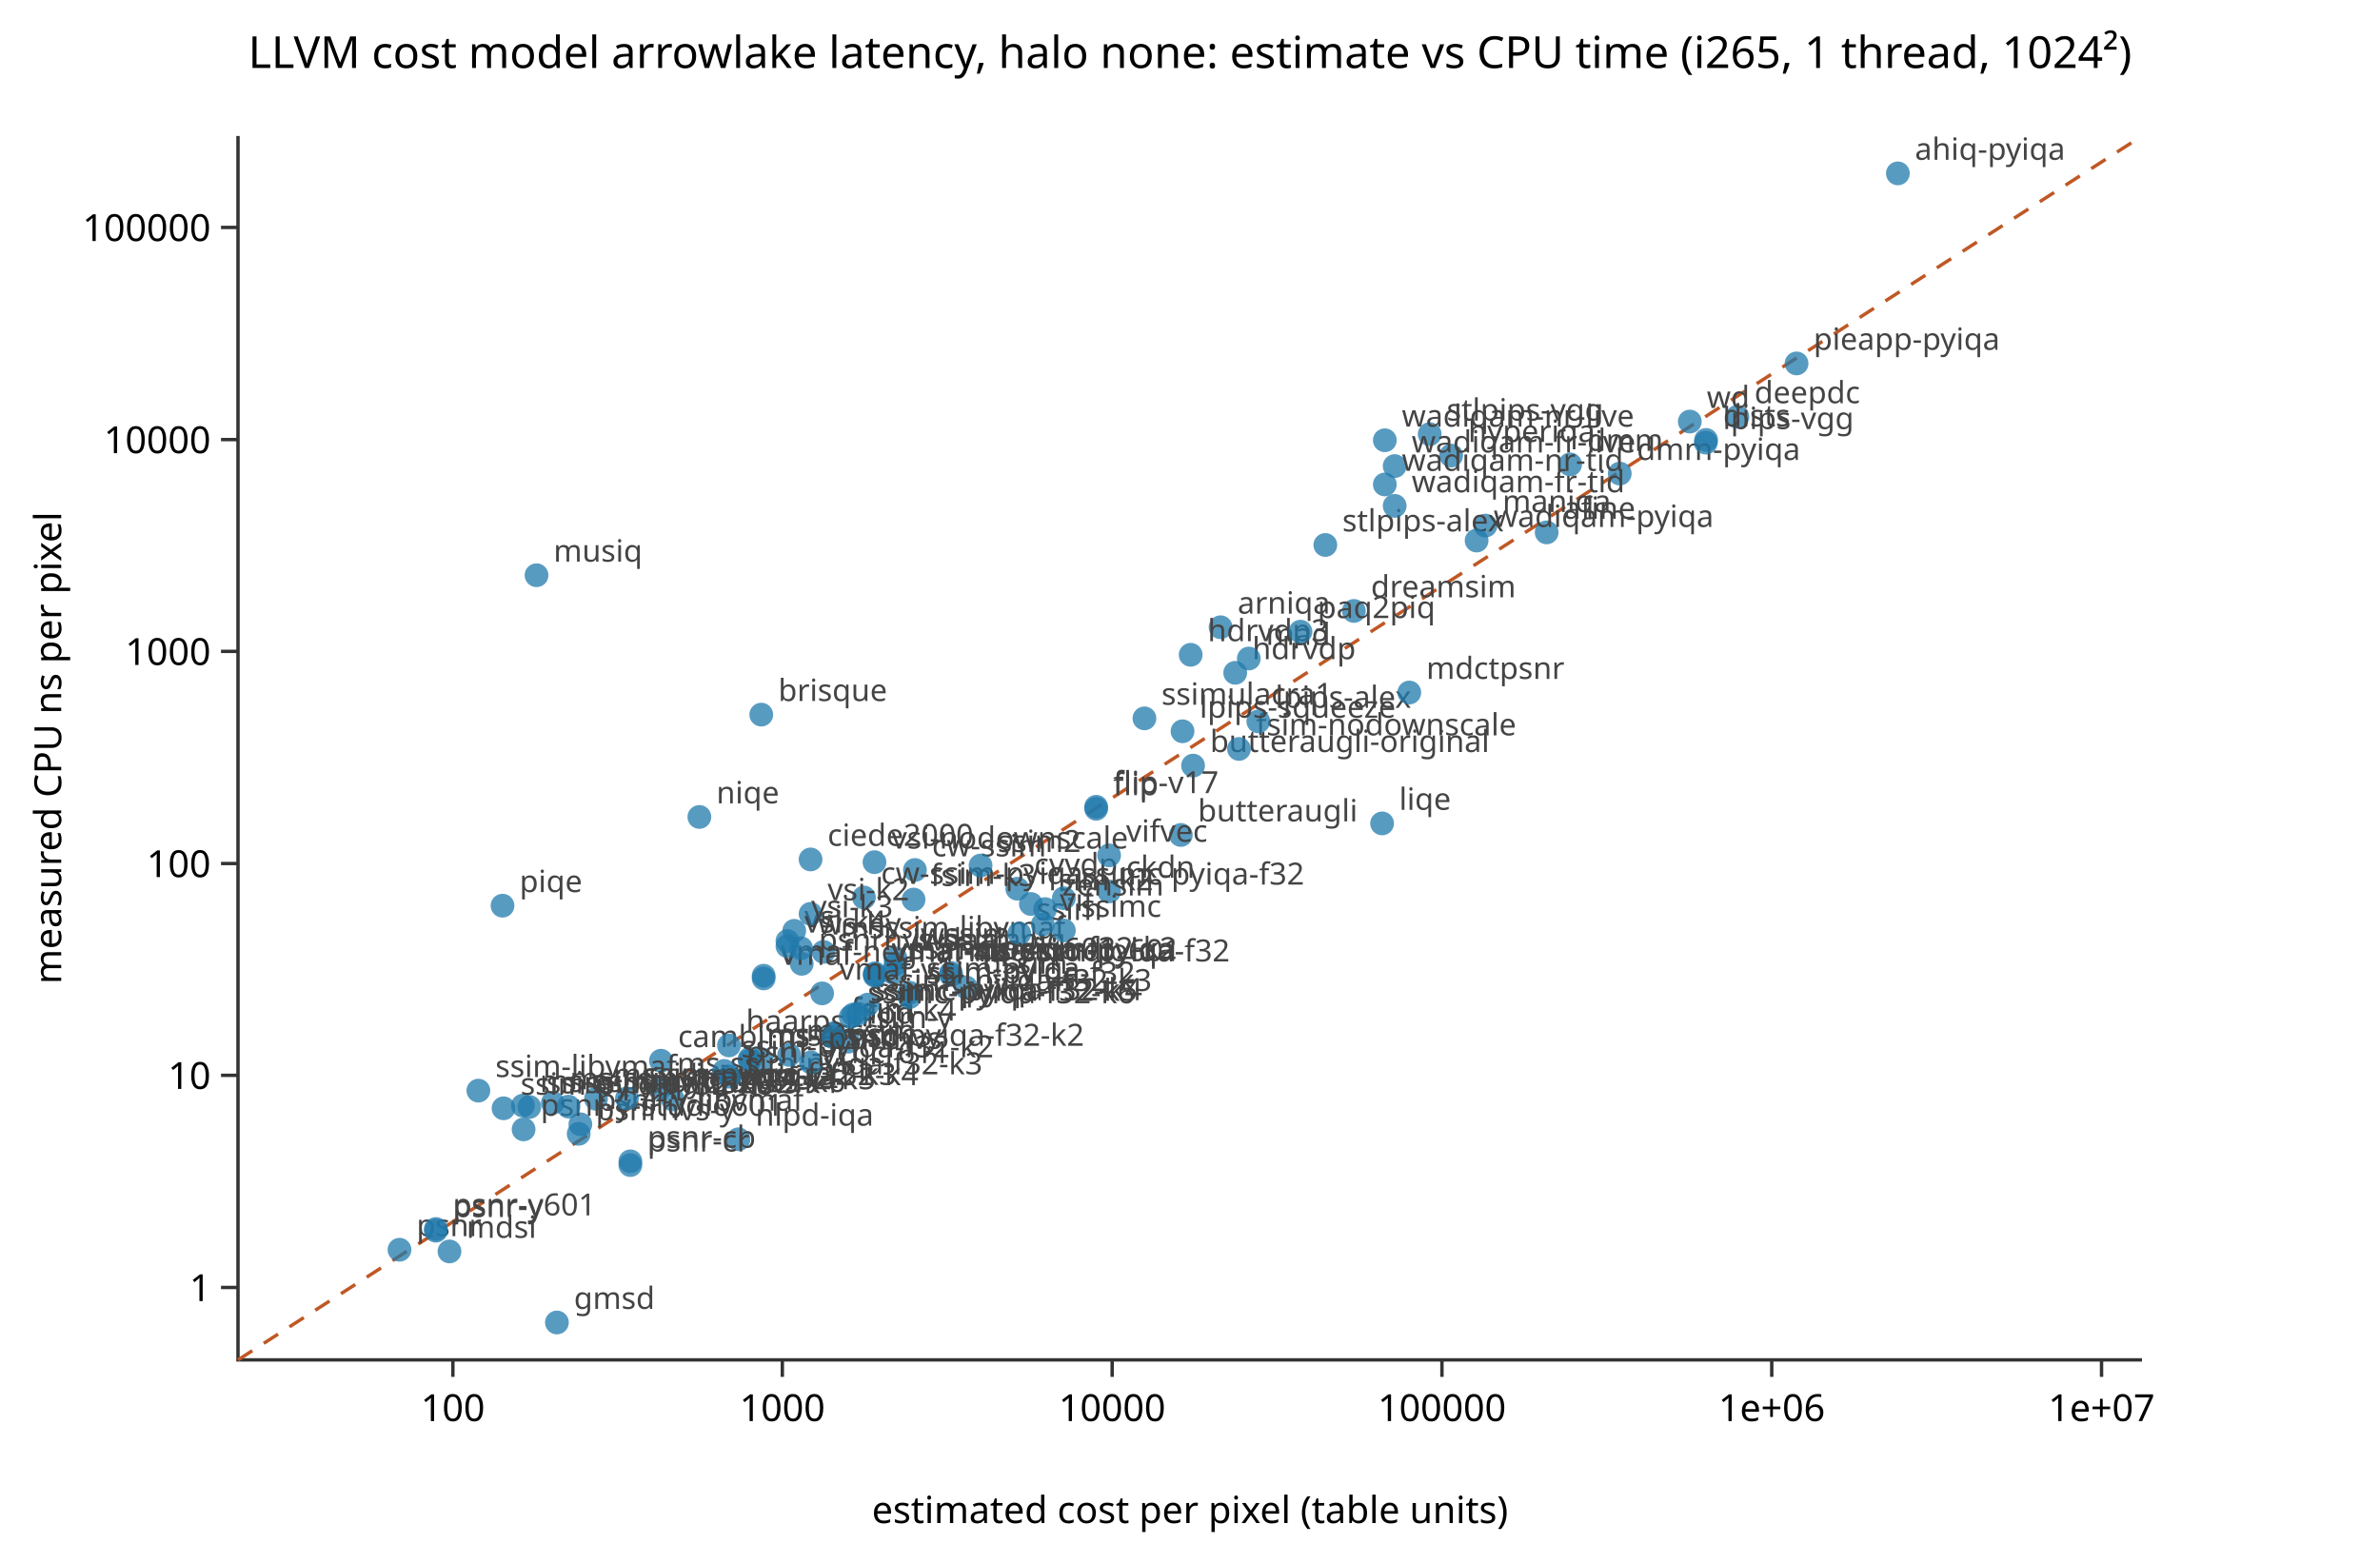
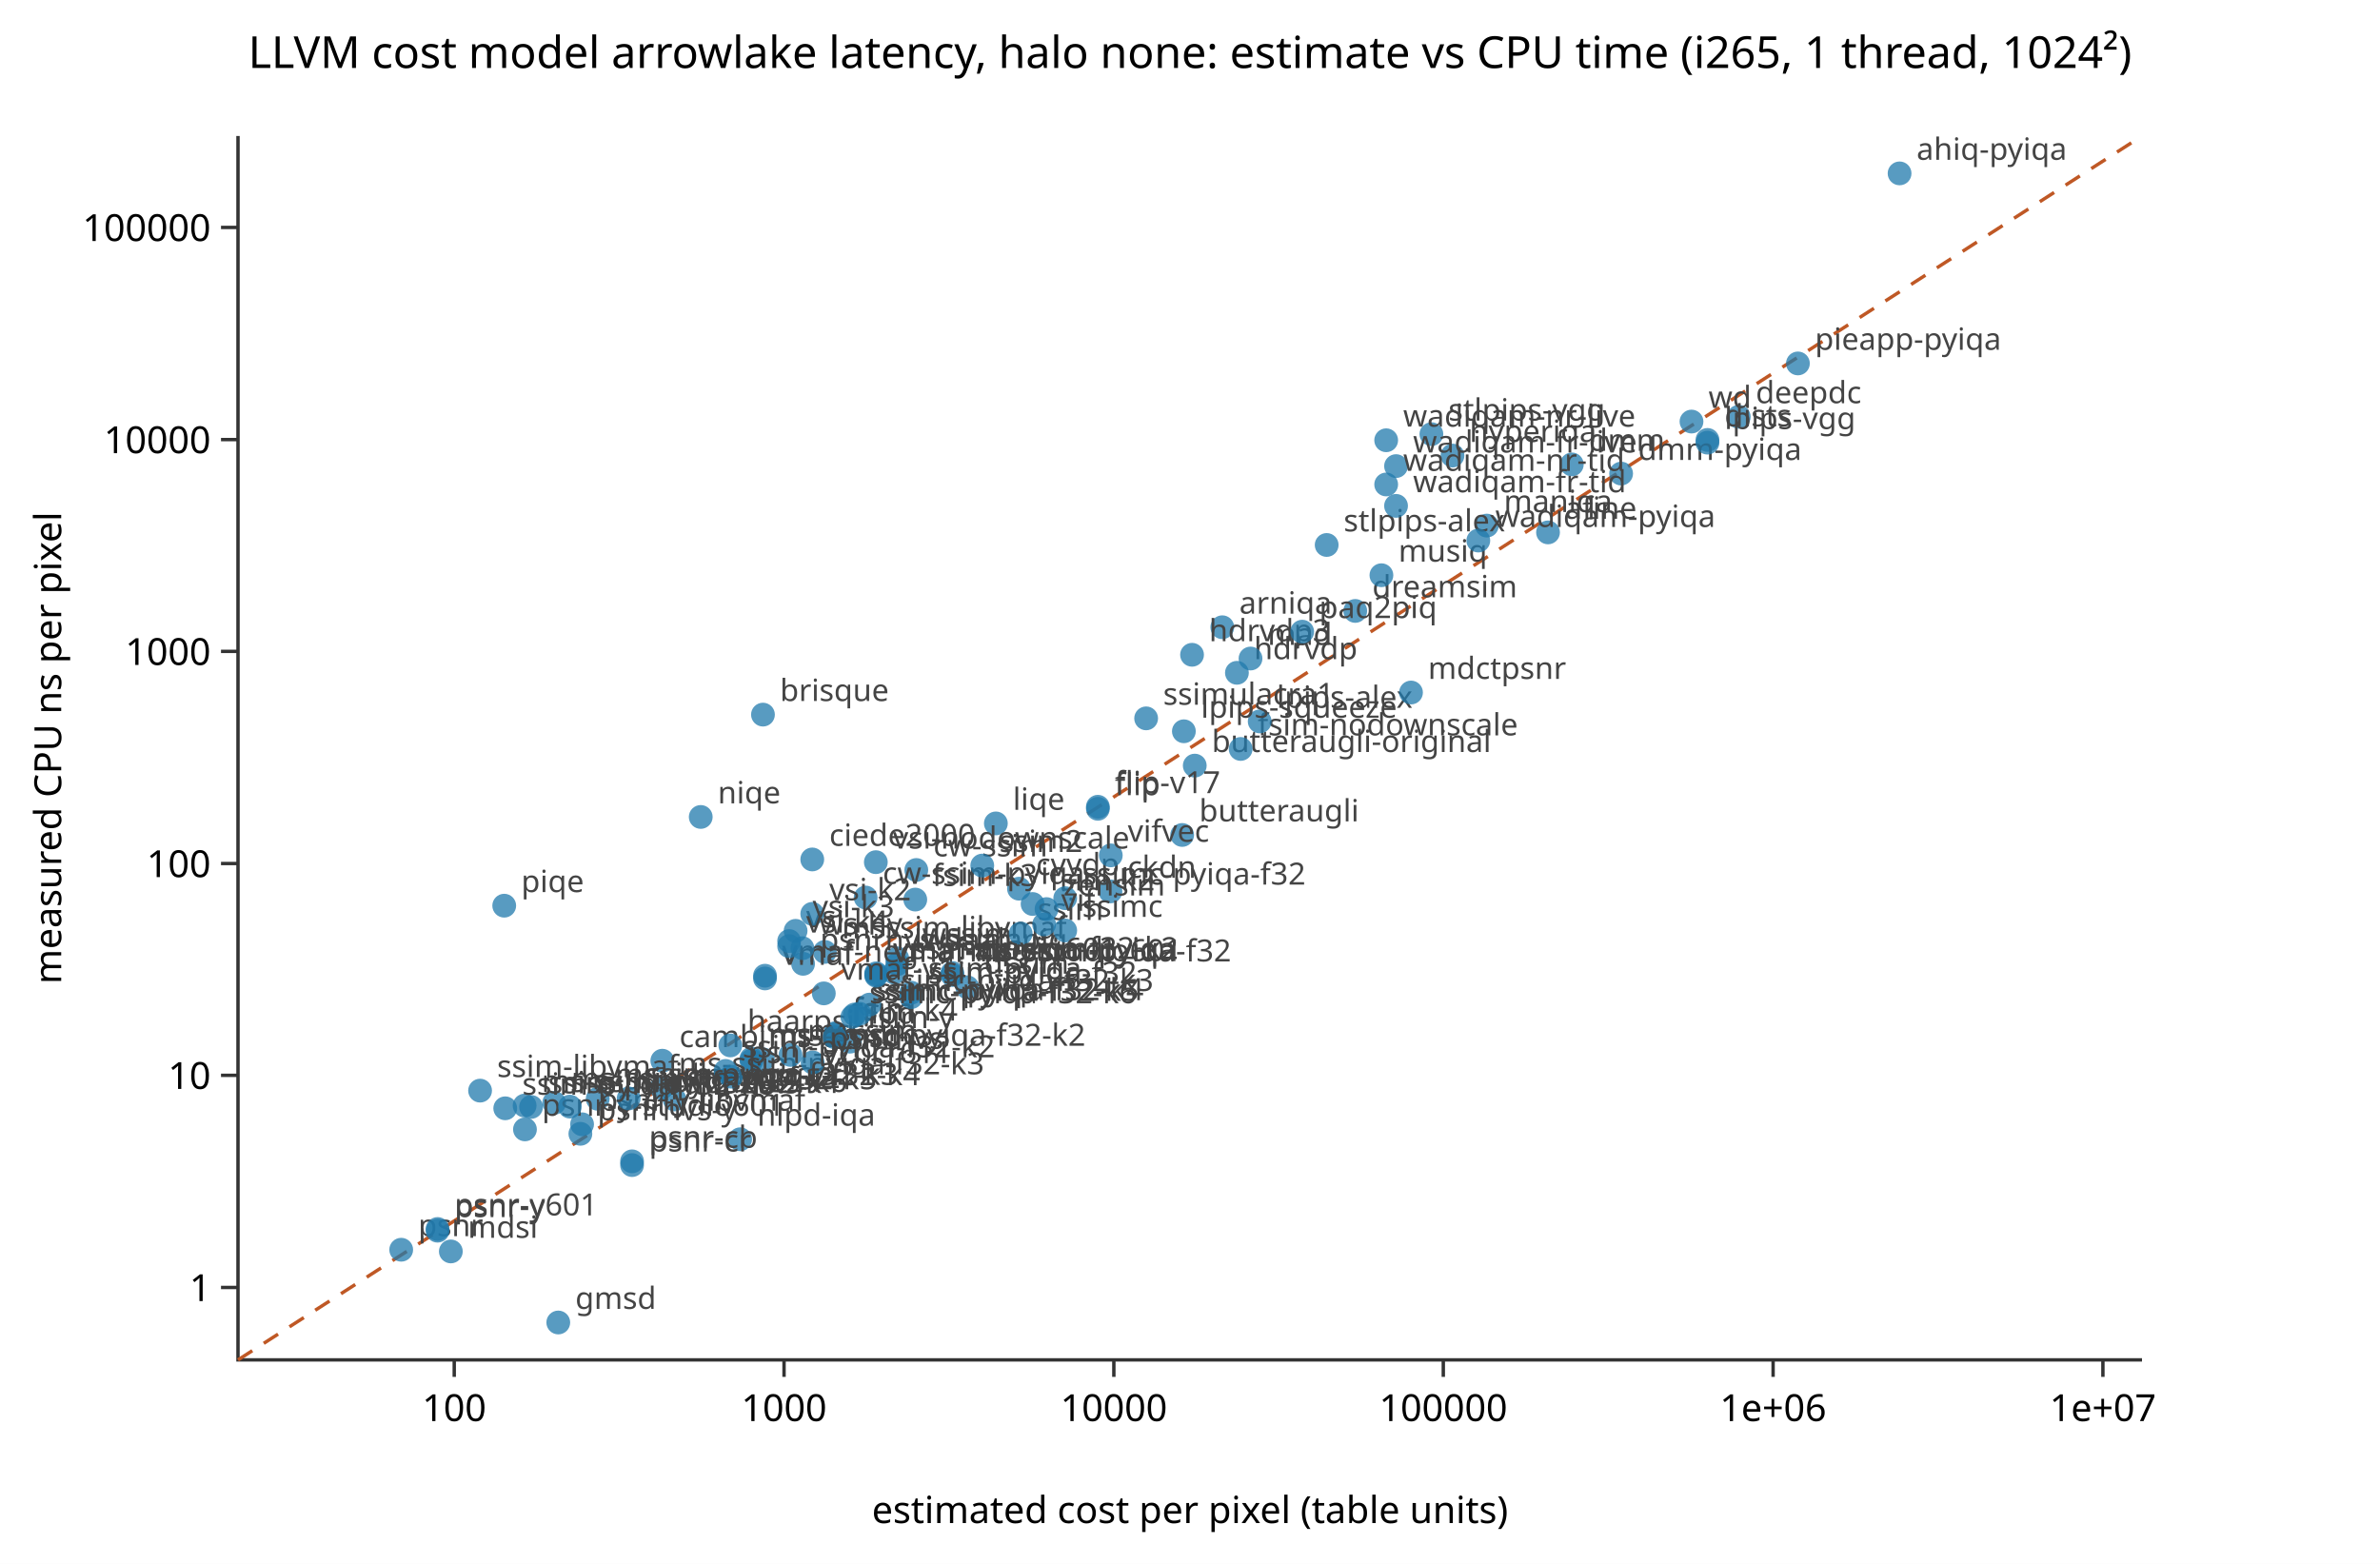
<svg xmlns="http://www.w3.org/2000/svg" viewBox="0 0 700 460" font-family="sans-serif" font-size="11">
  <rect width="700" height="460" fill="white" />
  <text x="350" y="20" text-anchor="middle" font-size="13">LLVM cost model arrowlake latency, halo none: estimate vs CPU time (i265, 1 thread, 1024²)</text>
  <path d="M70 40V400H630" fill="none" stroke="#333" />
-   <path d="M133.2 400v5" stroke="#333" />
-   <text x="133.2" y="418" text-anchor="middle">100</text>
-   <path d="M230.1 400v5" stroke="#333" />
-   <text x="230.1" y="418" text-anchor="middle">1000</text>
-   <path d="M327.1 400v5" stroke="#333" />
-   <text x="327.1" y="418" text-anchor="middle">10000</text>
-   <path d="M424.1 400v5" stroke="#333" />
-   <text x="424.1" y="418" text-anchor="middle">100000</text>
-   <path d="M521.1 400v5" stroke="#333" />
-   <text x="521.1" y="418" text-anchor="middle">1e+06</text>
-   <path d="M618.1 400v5" stroke="#333" />
-   <text x="618.1" y="418" text-anchor="middle">1e+07</text>
+   <path d="M133.6 400v5" stroke="#333" />
+   <text x="133.6" y="418" text-anchor="middle">100</text>
+   <path d="M230.6 400v5" stroke="#333" />
+   <text x="230.6" y="418" text-anchor="middle">1000</text>
+   <path d="M327.6 400v5" stroke="#333" />
+   <text x="327.6" y="418" text-anchor="middle">10000</text>
+   <path d="M424.5 400v5" stroke="#333" />
+   <text x="424.5" y="418" text-anchor="middle">100000</text>
+   <path d="M521.5 400v5" stroke="#333" />
+   <text x="521.5" y="418" text-anchor="middle">1e+06</text>
+   <path d="M618.5 400v5" stroke="#333" />
+   <text x="618.5" y="418" text-anchor="middle">1e+07</text>
  <path d="M65 378.7h5" stroke="#333" />
  <text x="62" y="382.7" text-anchor="end">1</text>
  <path d="M65 316.3h5" stroke="#333" />
  <text x="62" y="320.3" text-anchor="end">10</text>
  <path d="M65 254.0h5" stroke="#333" />
  <text x="62" y="258.0" text-anchor="end">100</text>
  <path d="M65 191.6h5" stroke="#333" />
  <text x="62" y="195.6" text-anchor="end">1000</text>
  <path d="M65 129.3h5" stroke="#333" />
  <text x="62" y="133.3" text-anchor="end">10000</text>
  <path d="M65 66.9h5" stroke="#333" />
  <text x="62" y="70.9" text-anchor="end">100000</text>
  <path d="M70.0 400.0L630.0 40.0" stroke="#bf5825" stroke-dasharray="5 4" />
-   <circle cx="454.9" cy="156.6" r="3.5" fill="#2179ac" fill-opacity=".75" />
-   <text x="459.9" y="152.6" font-size="9" fill="#444">afine</text>
-   <circle cx="558.2" cy="51.0" r="3.5" fill="#2179ac" fill-opacity=".75" />
-   <text x="563.2" y="47.0" font-size="9" fill="#444">ahiq-pyiqa</text>
-   <circle cx="359.0" cy="184.5" r="3.5" fill="#2179ac" fill-opacity=".75" />
-   <text x="364.0" y="180.5" font-size="9" fill="#444">arniqa</text>
-   <circle cx="223.9" cy="210.2" r="3.5" fill="#2179ac" fill-opacity=".75" />
-   <text x="228.9" y="206.2" font-size="9" fill="#444">brisque</text>
-   <circle cx="347.3" cy="245.6" r="3.5" fill="#2179ac" fill-opacity=".75" />
-   <text x="352.3" y="241.6" font-size="9" fill="#444">butteraugli</text>
-   <circle cx="350.9" cy="225.2" r="3.5" fill="#2179ac" fill-opacity=".75" />
-   <text x="355.9" y="221.2" font-size="9" fill="#444">butteraugli-original</text>
-   <circle cx="194.4" cy="312.0" r="3.5" fill="#2179ac" fill-opacity=".75" />
-   <text x="199.4" y="308.0" font-size="9" fill="#444">cambi</text>
-   <circle cx="238.4" cy="252.8" r="3.5" fill="#2179ac" fill-opacity=".75" />
-   <text x="243.4" y="248.8" font-size="9" fill="#444">ciede2000</text>
-   <circle cx="326.2" cy="262.2" r="3.5" fill="#2179ac" fill-opacity=".75" />
-   <text x="331.2" y="258.2" font-size="9" fill="#444">ckdn</text>
-   <circle cx="299.2" cy="261.4" r="3.5" fill="#2179ac" fill-opacity=".75" />
-   <text x="304.2" y="257.4" font-size="9" fill="#444">cvvdp</text>
-   <circle cx="269.1" cy="255.9" r="3.5" fill="#2179ac" fill-opacity=".75" />
-   <text x="274.1" y="251.9" font-size="9" fill="#444">cw-ssim</text>
-   <circle cx="254.1" cy="264.0" r="3.5" fill="#2179ac" fill-opacity=".75" />
-   <text x="259.1" y="260.0" font-size="9" fill="#444">cw-ssim-pyiqa</text>
-   <circle cx="511.0" cy="122.6" r="3.5" fill="#2179ac" fill-opacity=".75" />
-   <text x="516.0" y="118.6" font-size="9" fill="#444">deepdc</text>
-   <circle cx="501.8" cy="129.4" r="3.5" fill="#2179ac" fill-opacity=".75" />
-   <text x="506.8" y="125.4" font-size="9" fill="#444">dists</text>
-   <circle cx="461.8" cy="136.6" r="3.5" fill="#2179ac" fill-opacity=".75" />
-   <text x="466.8" y="132.6" font-size="9" fill="#444">dmm</text>
-   <circle cx="476.4" cy="139.3" r="3.5" fill="#2179ac" fill-opacity=".75" />
-   <text x="481.4" y="135.3" font-size="9" fill="#444">dmm-pyiqa</text>
-   <circle cx="398.2" cy="179.7" r="3.5" fill="#2179ac" fill-opacity=".75" />
-   <text x="403.2" y="175.7" font-size="9" fill="#444">dreamsim</text>
-   <circle cx="284.1" cy="290.4" r="3.5" fill="#2179ac" fill-opacity=".75" />
-   <text x="289.1" y="286.4" font-size="9" fill="#444">dssim</text>
-   <circle cx="322.4" cy="237.9" r="3.5" fill="#2179ac" fill-opacity=".75" />
-   <text x="327.4" y="233.9" font-size="9" fill="#444">flip</text>
-   <circle cx="322.4" cy="237.3" r="3.5" fill="#2179ac" fill-opacity=".75" />
-   <text x="327.4" y="233.3" font-size="9" fill="#444">flip-v17</text>
-   <circle cx="245.3" cy="303.9" r="3.5" fill="#2179ac" fill-opacity=".75" />
-   <text x="250.3" y="299.9" font-size="9" fill="#444">fsim</text>
-   <circle cx="303.2" cy="265.9" r="3.5" fill="#2179ac" fill-opacity=".75" />
-   <text x="308.2" y="261.9" font-size="9" fill="#444">fsim-k2</text>
-   <circle cx="268.7" cy="264.6" r="3.5" fill="#2179ac" fill-opacity=".75" />
-   <text x="273.7" y="260.6" font-size="9" fill="#444">fsim-k3</text>
-   <circle cx="245.3" cy="304.2" r="3.5" fill="#2179ac" fill-opacity=".75" />
-   <text x="250.3" y="300.2" font-size="9" fill="#444">fsim-k4</text>
-   <circle cx="364.4" cy="220.3" r="3.5" fill="#2179ac" fill-opacity=".75" />
-   <text x="369.4" y="216.3" font-size="9" fill="#444">fsim-nodownscale</text>
-   <circle cx="249.5" cy="306.4" r="3.5" fill="#2179ac" fill-opacity=".75" />
-   <text x="254.5" y="302.4" font-size="9" fill="#444">fsim-y</text>
-   <circle cx="163.8" cy="389.0" r="3.5" fill="#2179ac" fill-opacity=".75" />
-   <text x="168.8" y="385.0" font-size="9" fill="#444">gmsd</text>
-   <circle cx="214.4" cy="307.5" r="3.5" fill="#2179ac" fill-opacity=".75" />
-   <text x="219.4" y="303.5" font-size="9" fill="#444">haarpsi</text>
-   <circle cx="197.9" cy="323.4" r="3.5" fill="#2179ac" fill-opacity=".75" />
-   <text x="202.9" y="319.4" font-size="9" fill="#444">haarpsi-y</text>
-   <circle cx="363.3" cy="197.9" r="3.5" fill="#2179ac" fill-opacity=".75" />
-   <text x="368.3" y="193.9" font-size="9" fill="#444">hdrvdp</text>
-   <circle cx="350.2" cy="192.6" r="3.5" fill="#2179ac" fill-opacity=".75" />
-   <text x="355.2" y="188.6" font-size="9" fill="#444">hdrvdp3</text>
-   <circle cx="426.8" cy="134.0" r="3.5" fill="#2179ac" fill-opacity=".75" />
-   <text x="431.8" y="130.0" font-size="9" fill="#444">hyperiqa</text>
-   <circle cx="263.4" cy="281.9" r="3.5" fill="#2179ac" fill-opacity=".75" />
-   <text x="268.4" y="277.9" font-size="9" fill="#444">iwssim</text>
-   <circle cx="263.4" cy="283.6" r="3.5" fill="#2179ac" fill-opacity=".75" />
-   <text x="268.4" y="279.6" font-size="9" fill="#444">iwssim-piq</text>
-   <circle cx="406.5" cy="242.2" r="3.5" fill="#2179ac" fill-opacity=".75" />
-   <text x="411.5" y="238.2" font-size="9" fill="#444">liqe</text>
-   <circle cx="370.1" cy="212.2" r="3.5" fill="#2179ac" fill-opacity=".75" />
-   <text x="375.1" y="208.2" font-size="9" fill="#444">lpips-alex</text>
-   <circle cx="347.8" cy="215.1" r="3.5" fill="#2179ac" fill-opacity=".75" />
-   <text x="352.8" y="211.1" font-size="9" fill="#444">lpips-squeeze</text>
-   <circle cx="501.7" cy="130.2" r="3.5" fill="#2179ac" fill-opacity=".75" />
-   <text x="506.7" y="126.2" font-size="9" fill="#444">lpips-vgg</text>
-   <circle cx="367.3" cy="193.7" r="3.5" fill="#2179ac" fill-opacity=".75" />
-   <text x="372.3" y="189.7" font-size="9" fill="#444">mad</text>
-   <circle cx="436.9" cy="154.6" r="3.5" fill="#2179ac" fill-opacity=".75" />
-   <text x="441.9" y="150.6" font-size="9" fill="#444">maniqa</text>
-   <circle cx="414.5" cy="203.7" r="3.5" fill="#2179ac" fill-opacity=".75" />
-   <text x="419.5" y="199.7" font-size="9" fill="#444">mdctpsnr</text>
-   <circle cx="132.2" cy="368.1" r="3.5" fill="#2179ac" fill-opacity=".75" />
-   <text x="137.2" y="364.1" font-size="9" fill="#444">mdsi</text>
-   <circle cx="220.5" cy="312.0" r="3.5" fill="#2179ac" fill-opacity=".75" />
-   <text x="225.5" y="308.0" font-size="9" fill="#444">ms-gmsd</text>
-   <circle cx="220.5" cy="311.4" r="3.5" fill="#2179ac" fill-opacity=".75" />
-   <text x="225.5" y="307.4" font-size="9" fill="#444">ms-gmsdc</text>
-   <circle cx="279.7" cy="286.2" r="3.5" fill="#2179ac" fill-opacity=".75" />
-   <text x="284.7" y="282.2" font-size="9" fill="#444">ms-ssim-pyiqa</text>
-   <circle cx="279.7" cy="286.8" r="3.5" fill="#2179ac" fill-opacity=".75" />
-   <text x="284.7" y="282.8" font-size="9" fill="#444">ms-ssim-pyiqa-f32</text>
-   <circle cx="224.0" cy="311.6" r="3.5" fill="#2179ac" fill-opacity=".75" />
-   <text x="229.0" y="307.6" font-size="9" fill="#444">ms-ssim-pyiqa-f32-k2</text>
-   <circle cx="194.1" cy="320.0" r="3.5" fill="#2179ac" fill-opacity=".75" />
-   <text x="199.1" y="316.0" font-size="9" fill="#444">ms-ssim-pyiqa-f32-k3</text>
-   <circle cx="175.3" cy="323.2" r="3.5" fill="#2179ac" fill-opacity=".75" />
-   <text x="180.3" y="319.2" font-size="9" fill="#444">ms-ssim-pyiqa-f32-k4</text>
-   <circle cx="162.6" cy="324.4" r="3.5" fill="#2179ac" fill-opacity=".75" />
-   <text x="167.6" y="320.4" font-size="9" fill="#444">ms-ssim-pyiqa-f32-k5</text>
-   <circle cx="153.8" cy="325.2" r="3.5" fill="#2179ac" fill-opacity=".75" />
-   <text x="158.8" y="321.2" font-size="9" fill="#444">ms-ssim-pyiqa-f32-k6</text>
-   <circle cx="232.1" cy="310.3" r="3.5" fill="#2179ac" fill-opacity=".75" />
-   <text x="237.1" y="306.3" font-size="9" fill="#444">msssim</text>
-   <circle cx="242.2" cy="280.0" r="3.5" fill="#2179ac" fill-opacity=".75" />
-   <text x="247.2" y="276.0" font-size="9" fill="#444">msssim-libvmaf</text>
-   <circle cx="157.8" cy="169.2" r="3.5" fill="#2179ac" fill-opacity=".75" />
-   <text x="162.8" y="165.2" font-size="9" fill="#444">musiq</text>
-   <circle cx="205.7" cy="240.3" r="3.5" fill="#2179ac" fill-opacity=".75" />
-   <text x="210.7" y="236.3" font-size="9" fill="#444">niqe</text>
-   <circle cx="245.1" cy="305.1" r="3.5" fill="#2179ac" fill-opacity=".75" />
-   <text x="250.1" y="301.1" font-size="9" fill="#444">nlpd</text>
-   <circle cx="217.2" cy="335.1" r="3.5" fill="#2179ac" fill-opacity=".75" />
-   <text x="222.2" y="331.1" font-size="9" fill="#444">nlpd-iqa</text>
-   <circle cx="382.5" cy="185.8" r="3.5" fill="#2179ac" fill-opacity=".75" />
-   <text x="387.5" y="181.8" font-size="9" fill="#444">paq2piq</text>
-   <circle cx="528.4" cy="106.9" r="3.5" fill="#2179ac" fill-opacity=".75" />
-   <text x="533.4" y="102.9" font-size="9" fill="#444">pieapp-pyiqa</text>
-   <circle cx="147.8" cy="266.4" r="3.5" fill="#2179ac" fill-opacity=".75" />
-   <text x="152.8" y="262.4" font-size="9" fill="#444">piqe</text>
-   <circle cx="117.5" cy="367.6" r="3.5" fill="#2179ac" fill-opacity=".75" />
-   <text x="122.5" y="363.6" font-size="9" fill="#444">psnr</text>
-   <circle cx="185.4" cy="341.6" r="3.5" fill="#2179ac" fill-opacity=".75" />
-   <text x="190.4" y="337.6" font-size="9" fill="#444">psnr-cb</text>
-   <circle cx="185.4" cy="342.7" r="3.5" fill="#2179ac" fill-opacity=".75" />
-   <text x="190.4" y="338.7" font-size="9" fill="#444">psnr-cr</text>
-   <circle cx="128.2" cy="362.0" r="3.5" fill="#2179ac" fill-opacity=".75" />
-   <text x="133.2" y="358.0" font-size="9" fill="#444">psnr-y</text>
-   <circle cx="170.7" cy="330.7" r="3.5" fill="#2179ac" fill-opacity=".75" />
-   <text x="175.7" y="326.7" font-size="9" fill="#444">psnr-y-libvmaf</text>
-   <circle cx="154.0" cy="332.2" r="3.5" fill="#2179ac" fill-opacity=".75" />
-   <text x="159.0" y="328.2" font-size="9" fill="#444">psnr-y-studio601</text>
-   <circle cx="128.2" cy="361.5" r="3.5" fill="#2179ac" fill-opacity=".75" />
-   <text x="133.2" y="357.5" font-size="9" fill="#444">psnr-y601</text>
-   <circle cx="214.5" cy="316.7" r="3.5" fill="#2179ac" fill-opacity=".75" />
-   <text x="219.5" y="312.7" font-size="9" fill="#444">psnr-ycbcr611</text>
-   <circle cx="238.5" cy="312.5" r="3.5" fill="#2179ac" fill-opacity=".75" />
-   <text x="243.5" y="308.5" font-size="9" fill="#444">psnrhvs</text>
-   <circle cx="235.8" cy="283.5" r="3.5" fill="#2179ac" fill-opacity=".75" />
-   <text x="240.8" y="279.5" font-size="9" fill="#444">psnrhvs-daala</text>
-   <circle cx="170.2" cy="333.5" r="3.5" fill="#2179ac" fill-opacity=".75" />
-   <text x="175.2" y="329.5" font-size="9" fill="#444">psnrhvs-y</text>
-   <circle cx="299.8" cy="274.6" r="3.5" fill="#2179ac" fill-opacity=".75" />
-   <text x="304.8" y="270.6" font-size="9" fill="#444">ssim</text>
-   <circle cx="140.7" cy="320.8" r="3.5" fill="#2179ac" fill-opacity=".75" />
-   <text x="145.7" y="316.8" font-size="9" fill="#444">ssim-libvmaf</text>
-   <circle cx="267.5" cy="292.0" r="3.5" fill="#2179ac" fill-opacity=".75" />
-   <text x="272.5" y="288.0" font-size="9" fill="#444">ssim-pyiqa</text>
-   <circle cx="267.5" cy="293.3" r="3.5" fill="#2179ac" fill-opacity=".75" />
-   <text x="272.5" y="289.3" font-size="9" fill="#444">ssim-pyiqa-f32</text>
-   <circle cx="213.0" cy="315.0" r="3.5" fill="#2179ac" fill-opacity=".75" />
-   <text x="218.0" y="311.0" font-size="9" fill="#444">ssim-pyiqa-f32-k2</text>
-   <circle cx="184.4" cy="323.1" r="3.5" fill="#2179ac" fill-opacity=".75" />
-   <text x="189.4" y="319.1" font-size="9" fill="#444">ssim-pyiqa-f32-k3</text>
-   <circle cx="167.2" cy="325.5" r="3.5" fill="#2179ac" fill-opacity=".75" />
-   <text x="172.2" y="321.5" font-size="9" fill="#444">ssim-pyiqa-f32-k4</text>
-   <circle cx="155.7" cy="325.6" r="3.5" fill="#2179ac" fill-opacity=".75" />
-   <text x="160.7" y="321.6" font-size="9" fill="#444">ssim-pyiqa-f32-k5</text>
-   <circle cx="148.1" cy="326.0" r="3.5" fill="#2179ac" fill-opacity=".75" />
-   <text x="153.1" y="322.0" font-size="9" fill="#444">ssim-pyiqa-f32-k6</text>
-   <circle cx="288.4" cy="254.6" r="3.5" fill="#2179ac" fill-opacity=".75" />
-   <text x="293.4" y="250.6" font-size="9" fill="#444">ssim2</text>
-   <circle cx="312.9" cy="273.7" r="3.5" fill="#2179ac" fill-opacity=".75" />
-   <text x="317.9" y="269.7" font-size="9" fill="#444">ssimc</text>
-   <circle cx="312.9" cy="264.2" r="3.5" fill="#2179ac" fill-opacity=".75" />
-   <text x="317.9" y="260.2" font-size="9" fill="#444">ssimc-pyiqa-f32</text>
-   <circle cx="262.6" cy="286.1" r="3.5" fill="#2179ac" fill-opacity=".75" />
-   <text x="267.6" y="282.1" font-size="9" fill="#444">ssimc-pyiqa-f32-k2</text>
-   <circle cx="255.2" cy="295.5" r="3.5" fill="#2179ac" fill-opacity=".75" />
-   <text x="260.2" y="291.5" font-size="9" fill="#444">ssimc-pyiqa-f32-k3</text>
-   <circle cx="252.4" cy="298.2" r="3.5" fill="#2179ac" fill-opacity=".75" />
-   <text x="257.4" y="294.2" font-size="9" fill="#444">ssimc-pyiqa-f32-k4</text>
-   <circle cx="251.0" cy="298.4" r="3.5" fill="#2179ac" fill-opacity=".75" />
-   <text x="256.0" y="294.4" font-size="9" fill="#444">ssimc-pyiqa-f32-k5</text>
-   <circle cx="250.2" cy="299.1" r="3.5" fill="#2179ac" fill-opacity=".75" />
-   <text x="255.2" y="295.1" font-size="9" fill="#444">ssimc-pyiqa-f32-k6</text>
-   <circle cx="336.6" cy="211.3" r="3.5" fill="#2179ac" fill-opacity=".75" />
-   <text x="341.6" y="207.3" font-size="9" fill="#444">ssimulacra1</text>
-   <circle cx="389.8" cy="160.3" r="3.5" fill="#2179ac" fill-opacity=".75" />
-   <text x="394.8" y="156.3" font-size="9" fill="#444">stlpips-alex</text>
-   <circle cx="420.5" cy="127.7" r="3.5" fill="#2179ac" fill-opacity=".75" />
-   <text x="425.5" y="123.7" font-size="9" fill="#444">stlpips-vgg</text>
-   <circle cx="306.7" cy="271.9" r="3.5" fill="#2179ac" fill-opacity=".75" />
-   <text x="311.7" y="267.9" font-size="9" fill="#444">vif</text>
-   <circle cx="326.2" cy="251.6" r="3.5" fill="#2179ac" fill-opacity=".75" />
-   <text x="331.2" y="247.6" font-size="9" fill="#444">vifvec</text>
-   <circle cx="224.6" cy="287.8" r="3.5" fill="#2179ac" fill-opacity=".75" />
-   <text x="229.6" y="283.8" font-size="9" fill="#444">vmaf</text>
-   <circle cx="257.3" cy="287.0" r="3.5" fill="#2179ac" fill-opacity=".75" />
-   <text x="262.3" y="283.0" font-size="9" fill="#444">vmaf-4k</text>
-   <circle cx="224.6" cy="287.0" r="3.5" fill="#2179ac" fill-opacity=".75" />
-   <text x="229.6" y="283.0" font-size="9" fill="#444">vmaf-neg</text>
-   <circle cx="257.3" cy="286.7" r="3.5" fill="#2179ac" fill-opacity=".75" />
-   <text x="262.3" y="282.7" font-size="9" fill="#444">vmaf-neg-studio601</text>
-   <circle cx="257.3" cy="286.3" r="3.5" fill="#2179ac" fill-opacity=".75" />
-   <text x="262.3" y="282.3" font-size="9" fill="#444">vmaf-studio601</text>
-   <circle cx="241.8" cy="292.2" r="3.5" fill="#2179ac" fill-opacity=".75" />
-   <text x="246.8" y="288.2" font-size="9" fill="#444">vmaf-v1</text>
-   <circle cx="231.6" cy="276.8" r="3.5" fill="#2179ac" fill-opacity=".75" />
-   <text x="236.6" y="272.8" font-size="9" fill="#444">vsi</text>
-   <circle cx="238.4" cy="268.8" r="3.5" fill="#2179ac" fill-opacity=".75" />
-   <text x="243.4" y="264.8" font-size="9" fill="#444">vsi-k2</text>
-   <circle cx="233.6" cy="273.8" r="3.5" fill="#2179ac" fill-opacity=".75" />
-   <text x="238.6" y="269.8" font-size="9" fill="#444">vsi-k3</text>
-   <circle cx="231.6" cy="278.3" r="3.5" fill="#2179ac" fill-opacity=".75" />
-   <text x="236.6" y="274.3" font-size="9" fill="#444">vsi-k4</text>
-   <circle cx="257.2" cy="253.6" r="3.5" fill="#2179ac" fill-opacity=".75" />
-   <text x="262.2" y="249.6" font-size="9" fill="#444">vsi-nodownscale</text>
-   <circle cx="410.2" cy="137.1" r="3.5" fill="#2179ac" fill-opacity=".75" />
-   <text x="415.2" y="133.1" font-size="9" fill="#444">wadiqam-fr-live</text>
-   <circle cx="410.2" cy="148.8" r="3.5" fill="#2179ac" fill-opacity=".75" />
-   <text x="415.2" y="144.8" font-size="9" fill="#444">wadiqam-fr-tid</text>
-   <circle cx="407.3" cy="129.5" r="3.5" fill="#2179ac" fill-opacity=".75" />
-   <text x="412.3" y="125.5" font-size="9" fill="#444">wadiqam-nr-live</text>
-   <circle cx="407.3" cy="142.5" r="3.5" fill="#2179ac" fill-opacity=".75" />
-   <text x="412.3" y="138.5" font-size="9" fill="#444">wadiqam-nr-tid</text>
-   <circle cx="434.3" cy="159.0" r="3.5" fill="#2179ac" fill-opacity=".75" />
-   <text x="439.3" y="155.0" font-size="9" fill="#444">wadiqam-pyiqa</text>
-   <circle cx="497.0" cy="124.0" r="3.5" fill="#2179ac" fill-opacity=".75" />
-   <text x="502.0" y="120.0" font-size="9" fill="#444">wd</text>
-   <circle cx="235.6" cy="278.9" r="3.5" fill="#2179ac" fill-opacity=".75" />
-   <text x="240.6" y="274.9" font-size="9" fill="#444">ws-hv</text>
-   <circle cx="307.4" cy="267.4" r="3.5" fill="#2179ac" fill-opacity=".75" />
-   <text x="312.4" y="263.4" font-size="9" fill="#444">zensim</text>
+   <circle cx="455.3" cy="156.6" r="3.5" fill="#2179ac" fill-opacity=".75" />
+   <text x="460.3" y="152.6" font-size="9" fill="#444">afine</text>
+   <circle cx="558.7" cy="51.0" r="3.5" fill="#2179ac" fill-opacity=".75" />
+   <text x="563.7" y="47.0" font-size="9" fill="#444">ahiq-pyiqa</text>
+   <circle cx="359.5" cy="184.5" r="3.5" fill="#2179ac" fill-opacity=".75" />
+   <text x="364.5" y="180.5" font-size="9" fill="#444">arniqa</text>
+   <circle cx="224.4" cy="210.2" r="3.5" fill="#2179ac" fill-opacity=".75" />
+   <text x="229.4" y="206.2" font-size="9" fill="#444">brisque</text>
+   <circle cx="347.7" cy="245.6" r="3.5" fill="#2179ac" fill-opacity=".75" />
+   <text x="352.7" y="241.6" font-size="9" fill="#444">butteraugli</text>
+   <circle cx="351.4" cy="225.2" r="3.5" fill="#2179ac" fill-opacity=".75" />
+   <text x="356.4" y="221.2" font-size="9" fill="#444">butteraugli-original</text>
+   <circle cx="194.8" cy="312.0" r="3.5" fill="#2179ac" fill-opacity=".75" />
+   <text x="199.8" y="308.0" font-size="9" fill="#444">cambi</text>
+   <circle cx="238.9" cy="252.8" r="3.5" fill="#2179ac" fill-opacity=".75" />
+   <text x="243.9" y="248.8" font-size="9" fill="#444">ciede2000</text>
+   <circle cx="326.6" cy="262.2" r="3.5" fill="#2179ac" fill-opacity=".75" />
+   <text x="331.6" y="258.2" font-size="9" fill="#444">ckdn</text>
+   <circle cx="299.7" cy="261.4" r="3.5" fill="#2179ac" fill-opacity=".75" />
+   <text x="304.7" y="257.4" font-size="9" fill="#444">cvvdp</text>
+   <circle cx="269.5" cy="255.9" r="3.5" fill="#2179ac" fill-opacity=".75" />
+   <text x="274.5" y="251.9" font-size="9" fill="#444">cw-ssim</text>
+   <circle cx="254.6" cy="264.0" r="3.5" fill="#2179ac" fill-opacity=".75" />
+   <text x="259.6" y="260.0" font-size="9" fill="#444">cw-ssim-pyiqa</text>
+   <circle cx="511.4" cy="122.6" r="3.5" fill="#2179ac" fill-opacity=".75" />
+   <text x="516.4" y="118.6" font-size="9" fill="#444">deepdc</text>
+   <circle cx="502.2" cy="129.4" r="3.5" fill="#2179ac" fill-opacity=".75" />
+   <text x="507.2" y="125.4" font-size="9" fill="#444">dists</text>
+   <circle cx="462.3" cy="136.6" r="3.5" fill="#2179ac" fill-opacity=".75" />
+   <text x="467.3" y="132.6" font-size="9" fill="#444">dmm</text>
+   <circle cx="476.8" cy="139.3" r="3.5" fill="#2179ac" fill-opacity=".75" />
+   <text x="481.8" y="135.3" font-size="9" fill="#444">dmm-pyiqa</text>
+   <circle cx="398.6" cy="179.7" r="3.5" fill="#2179ac" fill-opacity=".75" />
+   <text x="403.6" y="175.7" font-size="9" fill="#444">dreamsim</text>
+   <circle cx="284.5" cy="290.4" r="3.5" fill="#2179ac" fill-opacity=".75" />
+   <text x="289.5" y="286.4" font-size="9" fill="#444">dssim</text>
+   <circle cx="322.9" cy="237.9" r="3.5" fill="#2179ac" fill-opacity=".75" />
+   <text x="327.9" y="233.9" font-size="9" fill="#444">flip</text>
+   <circle cx="322.9" cy="237.3" r="3.5" fill="#2179ac" fill-opacity=".75" />
+   <text x="327.9" y="233.3" font-size="9" fill="#444">flip-v17</text>
+   <circle cx="245.7" cy="303.9" r="3.5" fill="#2179ac" fill-opacity=".75" />
+   <text x="250.7" y="299.9" font-size="9" fill="#444">fsim</text>
+   <circle cx="303.7" cy="265.9" r="3.5" fill="#2179ac" fill-opacity=".75" />
+   <text x="308.7" y="261.9" font-size="9" fill="#444">fsim-k2</text>
+   <circle cx="269.2" cy="264.6" r="3.5" fill="#2179ac" fill-opacity=".75" />
+   <text x="274.2" y="260.6" font-size="9" fill="#444">fsim-k3</text>
+   <circle cx="245.7" cy="304.2" r="3.5" fill="#2179ac" fill-opacity=".75" />
+   <text x="250.7" y="300.2" font-size="9" fill="#444">fsim-k4</text>
+   <circle cx="364.9" cy="220.3" r="3.5" fill="#2179ac" fill-opacity=".75" />
+   <text x="369.9" y="216.3" font-size="9" fill="#444">fsim-nodownscale</text>
+   <circle cx="250.0" cy="306.4" r="3.5" fill="#2179ac" fill-opacity=".75" />
+   <text x="255.0" y="302.4" font-size="9" fill="#444">fsim-y</text>
+   <circle cx="164.2" cy="389.0" r="3.5" fill="#2179ac" fill-opacity=".75" />
+   <text x="169.2" y="385.0" font-size="9" fill="#444">gmsd</text>
+   <circle cx="214.8" cy="307.5" r="3.5" fill="#2179ac" fill-opacity=".75" />
+   <text x="219.8" y="303.5" font-size="9" fill="#444">haarpsi</text>
+   <circle cx="198.4" cy="323.4" r="3.5" fill="#2179ac" fill-opacity=".75" />
+   <text x="203.4" y="319.4" font-size="9" fill="#444">haarpsi-y</text>
+   <circle cx="363.8" cy="197.9" r="3.5" fill="#2179ac" fill-opacity=".75" />
+   <text x="368.8" y="193.9" font-size="9" fill="#444">hdrvdp</text>
+   <circle cx="350.6" cy="192.6" r="3.5" fill="#2179ac" fill-opacity=".75" />
+   <text x="355.6" y="188.6" font-size="9" fill="#444">hdrvdp3</text>
+   <circle cx="427.2" cy="134.0" r="3.5" fill="#2179ac" fill-opacity=".75" />
+   <text x="432.2" y="130.0" font-size="9" fill="#444">hyperiqa</text>
+   <circle cx="263.9" cy="281.9" r="3.5" fill="#2179ac" fill-opacity=".75" />
+   <text x="268.9" y="277.9" font-size="9" fill="#444">iwssim</text>
+   <circle cx="263.9" cy="283.6" r="3.5" fill="#2179ac" fill-opacity=".75" />
+   <text x="268.9" y="279.6" font-size="9" fill="#444">iwssim-piq</text>
+   <circle cx="292.9" cy="242.2" r="3.5" fill="#2179ac" fill-opacity=".75" />
+   <text x="297.9" y="238.2" font-size="9" fill="#444">liqe</text>
+   <circle cx="370.5" cy="212.2" r="3.5" fill="#2179ac" fill-opacity=".75" />
+   <text x="375.5" y="208.2" font-size="9" fill="#444">lpips-alex</text>
+   <circle cx="348.2" cy="215.1" r="3.5" fill="#2179ac" fill-opacity=".75" />
+   <text x="353.2" y="211.1" font-size="9" fill="#444">lpips-squeeze</text>
+   <circle cx="502.2" cy="130.2" r="3.5" fill="#2179ac" fill-opacity=".75" />
+   <text x="507.2" y="126.2" font-size="9" fill="#444">lpips-vgg</text>
+   <circle cx="367.8" cy="193.7" r="3.5" fill="#2179ac" fill-opacity=".75" />
+   <text x="372.8" y="189.7" font-size="9" fill="#444">mad</text>
+   <circle cx="437.3" cy="154.6" r="3.5" fill="#2179ac" fill-opacity=".75" />
+   <text x="442.3" y="150.6" font-size="9" fill="#444">maniqa</text>
+   <circle cx="415.0" cy="203.7" r="3.5" fill="#2179ac" fill-opacity=".75" />
+   <text x="420.0" y="199.7" font-size="9" fill="#444">mdctpsnr</text>
+   <circle cx="132.6" cy="368.1" r="3.5" fill="#2179ac" fill-opacity=".75" />
+   <text x="137.6" y="364.1" font-size="9" fill="#444">mdsi</text>
+   <circle cx="221.0" cy="312.0" r="3.5" fill="#2179ac" fill-opacity=".75" />
+   <text x="226.0" y="308.0" font-size="9" fill="#444">ms-gmsd</text>
+   <circle cx="221.0" cy="311.4" r="3.5" fill="#2179ac" fill-opacity=".75" />
+   <text x="226.0" y="307.4" font-size="9" fill="#444">ms-gmsdc</text>
+   <circle cx="280.1" cy="286.2" r="3.5" fill="#2179ac" fill-opacity=".75" />
+   <text x="285.1" y="282.2" font-size="9" fill="#444">ms-ssim-pyiqa</text>
+   <circle cx="280.1" cy="286.8" r="3.5" fill="#2179ac" fill-opacity=".75" />
+   <text x="285.1" y="282.8" font-size="9" fill="#444">ms-ssim-pyiqa-f32</text>
+   <circle cx="224.4" cy="311.6" r="3.5" fill="#2179ac" fill-opacity=".75" />
+   <text x="229.4" y="307.6" font-size="9" fill="#444">ms-ssim-pyiqa-f32-k2</text>
+   <circle cx="194.6" cy="320.0" r="3.5" fill="#2179ac" fill-opacity=".75" />
+   <text x="199.6" y="316.0" font-size="9" fill="#444">ms-ssim-pyiqa-f32-k3</text>
+   <circle cx="175.8" cy="323.2" r="3.5" fill="#2179ac" fill-opacity=".75" />
+   <text x="180.8" y="319.2" font-size="9" fill="#444">ms-ssim-pyiqa-f32-k4</text>
+   <circle cx="163.0" cy="324.4" r="3.5" fill="#2179ac" fill-opacity=".75" />
+   <text x="168.0" y="320.4" font-size="9" fill="#444">ms-ssim-pyiqa-f32-k5</text>
+   <circle cx="154.3" cy="325.2" r="3.5" fill="#2179ac" fill-opacity=".75" />
+   <text x="159.3" y="321.2" font-size="9" fill="#444">ms-ssim-pyiqa-f32-k6</text>
+   <circle cx="232.5" cy="310.3" r="3.5" fill="#2179ac" fill-opacity=".75" />
+   <text x="237.5" y="306.3" font-size="9" fill="#444">msssim</text>
+   <circle cx="242.6" cy="280.0" r="3.5" fill="#2179ac" fill-opacity=".75" />
+   <text x="247.6" y="276.0" font-size="9" fill="#444">msssim-libvmaf</text>
+   <circle cx="406.3" cy="169.2" r="3.5" fill="#2179ac" fill-opacity=".75" />
+   <text x="411.3" y="165.2" font-size="9" fill="#444">musiq</text>
+   <circle cx="206.1" cy="240.3" r="3.5" fill="#2179ac" fill-opacity=".75" />
+   <text x="211.1" y="236.3" font-size="9" fill="#444">niqe</text>
+   <circle cx="245.5" cy="305.1" r="3.5" fill="#2179ac" fill-opacity=".75" />
+   <text x="250.5" y="301.1" font-size="9" fill="#444">nlpd</text>
+   <circle cx="217.7" cy="335.1" r="3.5" fill="#2179ac" fill-opacity=".75" />
+   <text x="222.7" y="331.1" font-size="9" fill="#444">nlpd-iqa</text>
+   <circle cx="383.0" cy="185.8" r="3.5" fill="#2179ac" fill-opacity=".75" />
+   <text x="388.0" y="181.8" font-size="9" fill="#444">paq2piq</text>
+   <circle cx="528.8" cy="106.9" r="3.5" fill="#2179ac" fill-opacity=".75" />
+   <text x="533.8" y="102.9" font-size="9" fill="#444">pieapp-pyiqa</text>
+   <circle cx="148.3" cy="266.4" r="3.5" fill="#2179ac" fill-opacity=".75" />
+   <text x="153.3" y="262.4" font-size="9" fill="#444">piqe</text>
+   <circle cx="118.0" cy="367.6" r="3.5" fill="#2179ac" fill-opacity=".75" />
+   <text x="123.0" y="363.6" font-size="9" fill="#444">psnr</text>
+   <circle cx="185.9" cy="341.6" r="3.5" fill="#2179ac" fill-opacity=".75" />
+   <text x="190.9" y="337.6" font-size="9" fill="#444">psnr-cb</text>
+   <circle cx="185.9" cy="342.7" r="3.5" fill="#2179ac" fill-opacity=".75" />
+   <text x="190.9" y="338.7" font-size="9" fill="#444">psnr-cr</text>
+   <circle cx="128.7" cy="362.0" r="3.5" fill="#2179ac" fill-opacity=".75" />
+   <text x="133.7" y="358.0" font-size="9" fill="#444">psnr-y</text>
+   <circle cx="171.2" cy="330.7" r="3.5" fill="#2179ac" fill-opacity=".75" />
+   <text x="176.2" y="326.7" font-size="9" fill="#444">psnr-y-libvmaf</text>
+   <circle cx="154.4" cy="332.2" r="3.5" fill="#2179ac" fill-opacity=".75" />
+   <text x="159.4" y="328.2" font-size="9" fill="#444">psnr-y-studio601</text>
+   <circle cx="128.7" cy="361.5" r="3.5" fill="#2179ac" fill-opacity=".75" />
+   <text x="133.7" y="357.5" font-size="9" fill="#444">psnr-y601</text>
+   <circle cx="215.0" cy="316.7" r="3.5" fill="#2179ac" fill-opacity=".75" />
+   <text x="220.0" y="312.7" font-size="9" fill="#444">psnr-ycbcr611</text>
+   <circle cx="239.0" cy="312.5" r="3.5" fill="#2179ac" fill-opacity=".75" />
+   <text x="244.0" y="308.5" font-size="9" fill="#444">psnrhvs</text>
+   <circle cx="236.2" cy="283.5" r="3.5" fill="#2179ac" fill-opacity=".75" />
+   <text x="241.2" y="279.5" font-size="9" fill="#444">psnrhvs-daala</text>
+   <circle cx="170.7" cy="333.5" r="3.5" fill="#2179ac" fill-opacity=".75" />
+   <text x="175.7" y="329.5" font-size="9" fill="#444">psnrhvs-y</text>
+   <circle cx="300.2" cy="274.6" r="3.5" fill="#2179ac" fill-opacity=".75" />
+   <text x="305.2" y="270.6" font-size="9" fill="#444">ssim</text>
+   <circle cx="141.2" cy="320.8" r="3.5" fill="#2179ac" fill-opacity=".75" />
+   <text x="146.2" y="316.8" font-size="9" fill="#444">ssim-libvmaf</text>
+   <circle cx="268.0" cy="292.0" r="3.5" fill="#2179ac" fill-opacity=".75" />
+   <text x="273.0" y="288.0" font-size="9" fill="#444">ssim-pyiqa</text>
+   <circle cx="268.0" cy="293.3" r="3.5" fill="#2179ac" fill-opacity=".75" />
+   <text x="273.0" y="289.3" font-size="9" fill="#444">ssim-pyiqa-f32</text>
+   <circle cx="213.4" cy="315.0" r="3.5" fill="#2179ac" fill-opacity=".75" />
+   <text x="218.4" y="311.0" font-size="9" fill="#444">ssim-pyiqa-f32-k2</text>
+   <circle cx="184.9" cy="323.1" r="3.5" fill="#2179ac" fill-opacity=".75" />
+   <text x="189.9" y="319.1" font-size="9" fill="#444">ssim-pyiqa-f32-k3</text>
+   <circle cx="167.6" cy="325.5" r="3.5" fill="#2179ac" fill-opacity=".75" />
+   <text x="172.6" y="321.5" font-size="9" fill="#444">ssim-pyiqa-f32-k4</text>
+   <circle cx="156.2" cy="325.6" r="3.5" fill="#2179ac" fill-opacity=".75" />
+   <text x="161.2" y="321.6" font-size="9" fill="#444">ssim-pyiqa-f32-k5</text>
+   <circle cx="148.6" cy="326.0" r="3.5" fill="#2179ac" fill-opacity=".75" />
+   <text x="153.6" y="322.0" font-size="9" fill="#444">ssim-pyiqa-f32-k6</text>
+   <circle cx="288.9" cy="254.6" r="3.5" fill="#2179ac" fill-opacity=".75" />
+   <text x="293.9" y="250.6" font-size="9" fill="#444">ssim2</text>
+   <circle cx="313.3" cy="273.7" r="3.5" fill="#2179ac" fill-opacity=".75" />
+   <text x="318.3" y="269.7" font-size="9" fill="#444">ssimc</text>
+   <circle cx="313.3" cy="264.2" r="3.5" fill="#2179ac" fill-opacity=".75" />
+   <text x="318.3" y="260.2" font-size="9" fill="#444">ssimc-pyiqa-f32</text>
+   <circle cx="263.0" cy="286.1" r="3.5" fill="#2179ac" fill-opacity=".75" />
+   <text x="268.0" y="282.1" font-size="9" fill="#444">ssimc-pyiqa-f32-k2</text>
+   <circle cx="255.7" cy="295.5" r="3.5" fill="#2179ac" fill-opacity=".75" />
+   <text x="260.7" y="291.5" font-size="9" fill="#444">ssimc-pyiqa-f32-k3</text>
+   <circle cx="252.8" cy="298.2" r="3.5" fill="#2179ac" fill-opacity=".75" />
+   <text x="257.8" y="294.2" font-size="9" fill="#444">ssimc-pyiqa-f32-k4</text>
+   <circle cx="251.4" cy="298.4" r="3.5" fill="#2179ac" fill-opacity=".75" />
+   <text x="256.4" y="294.4" font-size="9" fill="#444">ssimc-pyiqa-f32-k5</text>
+   <circle cx="250.7" cy="299.1" r="3.5" fill="#2179ac" fill-opacity=".75" />
+   <text x="255.7" y="295.1" font-size="9" fill="#444">ssimc-pyiqa-f32-k6</text>
+   <circle cx="337.1" cy="211.3" r="3.5" fill="#2179ac" fill-opacity=".75" />
+   <text x="342.1" y="207.3" font-size="9" fill="#444">ssimulacra1</text>
+   <circle cx="390.2" cy="160.3" r="3.5" fill="#2179ac" fill-opacity=".75" />
+   <text x="395.2" y="156.3" font-size="9" fill="#444">stlpips-alex</text>
+   <circle cx="421.0" cy="127.7" r="3.5" fill="#2179ac" fill-opacity=".75" />
+   <text x="426.0" y="123.7" font-size="9" fill="#444">stlpips-vgg</text>
+   <circle cx="307.1" cy="271.9" r="3.5" fill="#2179ac" fill-opacity=".75" />
+   <text x="312.1" y="267.9" font-size="9" fill="#444">vif</text>
+   <circle cx="326.7" cy="251.6" r="3.5" fill="#2179ac" fill-opacity=".75" />
+   <text x="331.7" y="247.6" font-size="9" fill="#444">vifvec</text>
+   <circle cx="225.0" cy="287.8" r="3.5" fill="#2179ac" fill-opacity=".75" />
+   <text x="230.0" y="283.8" font-size="9" fill="#444">vmaf</text>
+   <circle cx="257.7" cy="287.0" r="3.5" fill="#2179ac" fill-opacity=".75" />
+   <text x="262.7" y="283.0" font-size="9" fill="#444">vmaf-4k</text>
+   <circle cx="225.0" cy="287.0" r="3.5" fill="#2179ac" fill-opacity=".75" />
+   <text x="230.0" y="283.0" font-size="9" fill="#444">vmaf-neg</text>
+   <circle cx="257.7" cy="286.7" r="3.5" fill="#2179ac" fill-opacity=".75" />
+   <text x="262.7" y="282.7" font-size="9" fill="#444">vmaf-neg-studio601</text>
+   <circle cx="257.7" cy="286.3" r="3.5" fill="#2179ac" fill-opacity=".75" />
+   <text x="262.7" y="282.3" font-size="9" fill="#444">vmaf-studio601</text>
+   <circle cx="242.3" cy="292.2" r="3.5" fill="#2179ac" fill-opacity=".75" />
+   <text x="247.3" y="288.2" font-size="9" fill="#444">vmaf-v1</text>
+   <circle cx="232.1" cy="276.8" r="3.5" fill="#2179ac" fill-opacity=".75" />
+   <text x="237.1" y="272.8" font-size="9" fill="#444">vsi</text>
+   <circle cx="238.9" cy="268.8" r="3.5" fill="#2179ac" fill-opacity=".75" />
+   <text x="243.9" y="264.8" font-size="9" fill="#444">vsi-k2</text>
+   <circle cx="234.0" cy="273.8" r="3.5" fill="#2179ac" fill-opacity=".75" />
+   <text x="239.0" y="269.8" font-size="9" fill="#444">vsi-k3</text>
+   <circle cx="232.1" cy="278.3" r="3.5" fill="#2179ac" fill-opacity=".75" />
+   <text x="237.1" y="274.3" font-size="9" fill="#444">vsi-k4</text>
+   <circle cx="257.6" cy="253.6" r="3.5" fill="#2179ac" fill-opacity=".75" />
+   <text x="262.6" y="249.6" font-size="9" fill="#444">vsi-nodownscale</text>
+   <circle cx="410.6" cy="137.1" r="3.5" fill="#2179ac" fill-opacity=".75" />
+   <text x="415.6" y="133.1" font-size="9" fill="#444">wadiqam-fr-live</text>
+   <circle cx="410.6" cy="148.8" r="3.5" fill="#2179ac" fill-opacity=".75" />
+   <text x="415.6" y="144.8" font-size="9" fill="#444">wadiqam-fr-tid</text>
+   <circle cx="407.7" cy="129.5" r="3.5" fill="#2179ac" fill-opacity=".75" />
+   <text x="412.7" y="125.5" font-size="9" fill="#444">wadiqam-nr-live</text>
+   <circle cx="407.7" cy="142.5" r="3.5" fill="#2179ac" fill-opacity=".75" />
+   <text x="412.7" y="138.5" font-size="9" fill="#444">wadiqam-nr-tid</text>
+   <circle cx="434.8" cy="159.0" r="3.5" fill="#2179ac" fill-opacity=".75" />
+   <text x="439.8" y="155.0" font-size="9" fill="#444">wadiqam-pyiqa</text>
+   <circle cx="497.5" cy="124.0" r="3.5" fill="#2179ac" fill-opacity=".75" />
+   <text x="502.5" y="120.0" font-size="9" fill="#444">wd</text>
+   <circle cx="236.0" cy="278.9" r="3.5" fill="#2179ac" fill-opacity=".75" />
+   <text x="241.0" y="274.9" font-size="9" fill="#444">ws-hv</text>
+   <circle cx="307.8" cy="267.4" r="3.5" fill="#2179ac" fill-opacity=".75" />
+   <text x="312.8" y="263.4" font-size="9" fill="#444">zensim</text>
  <text x="350" y="448" text-anchor="middle">estimated cost per pixel (table units)</text>
  <text x="18" y="220" text-anchor="middle" transform="rotate(-90 18 220)">measured CPU ns per pixel</text>
</svg>
